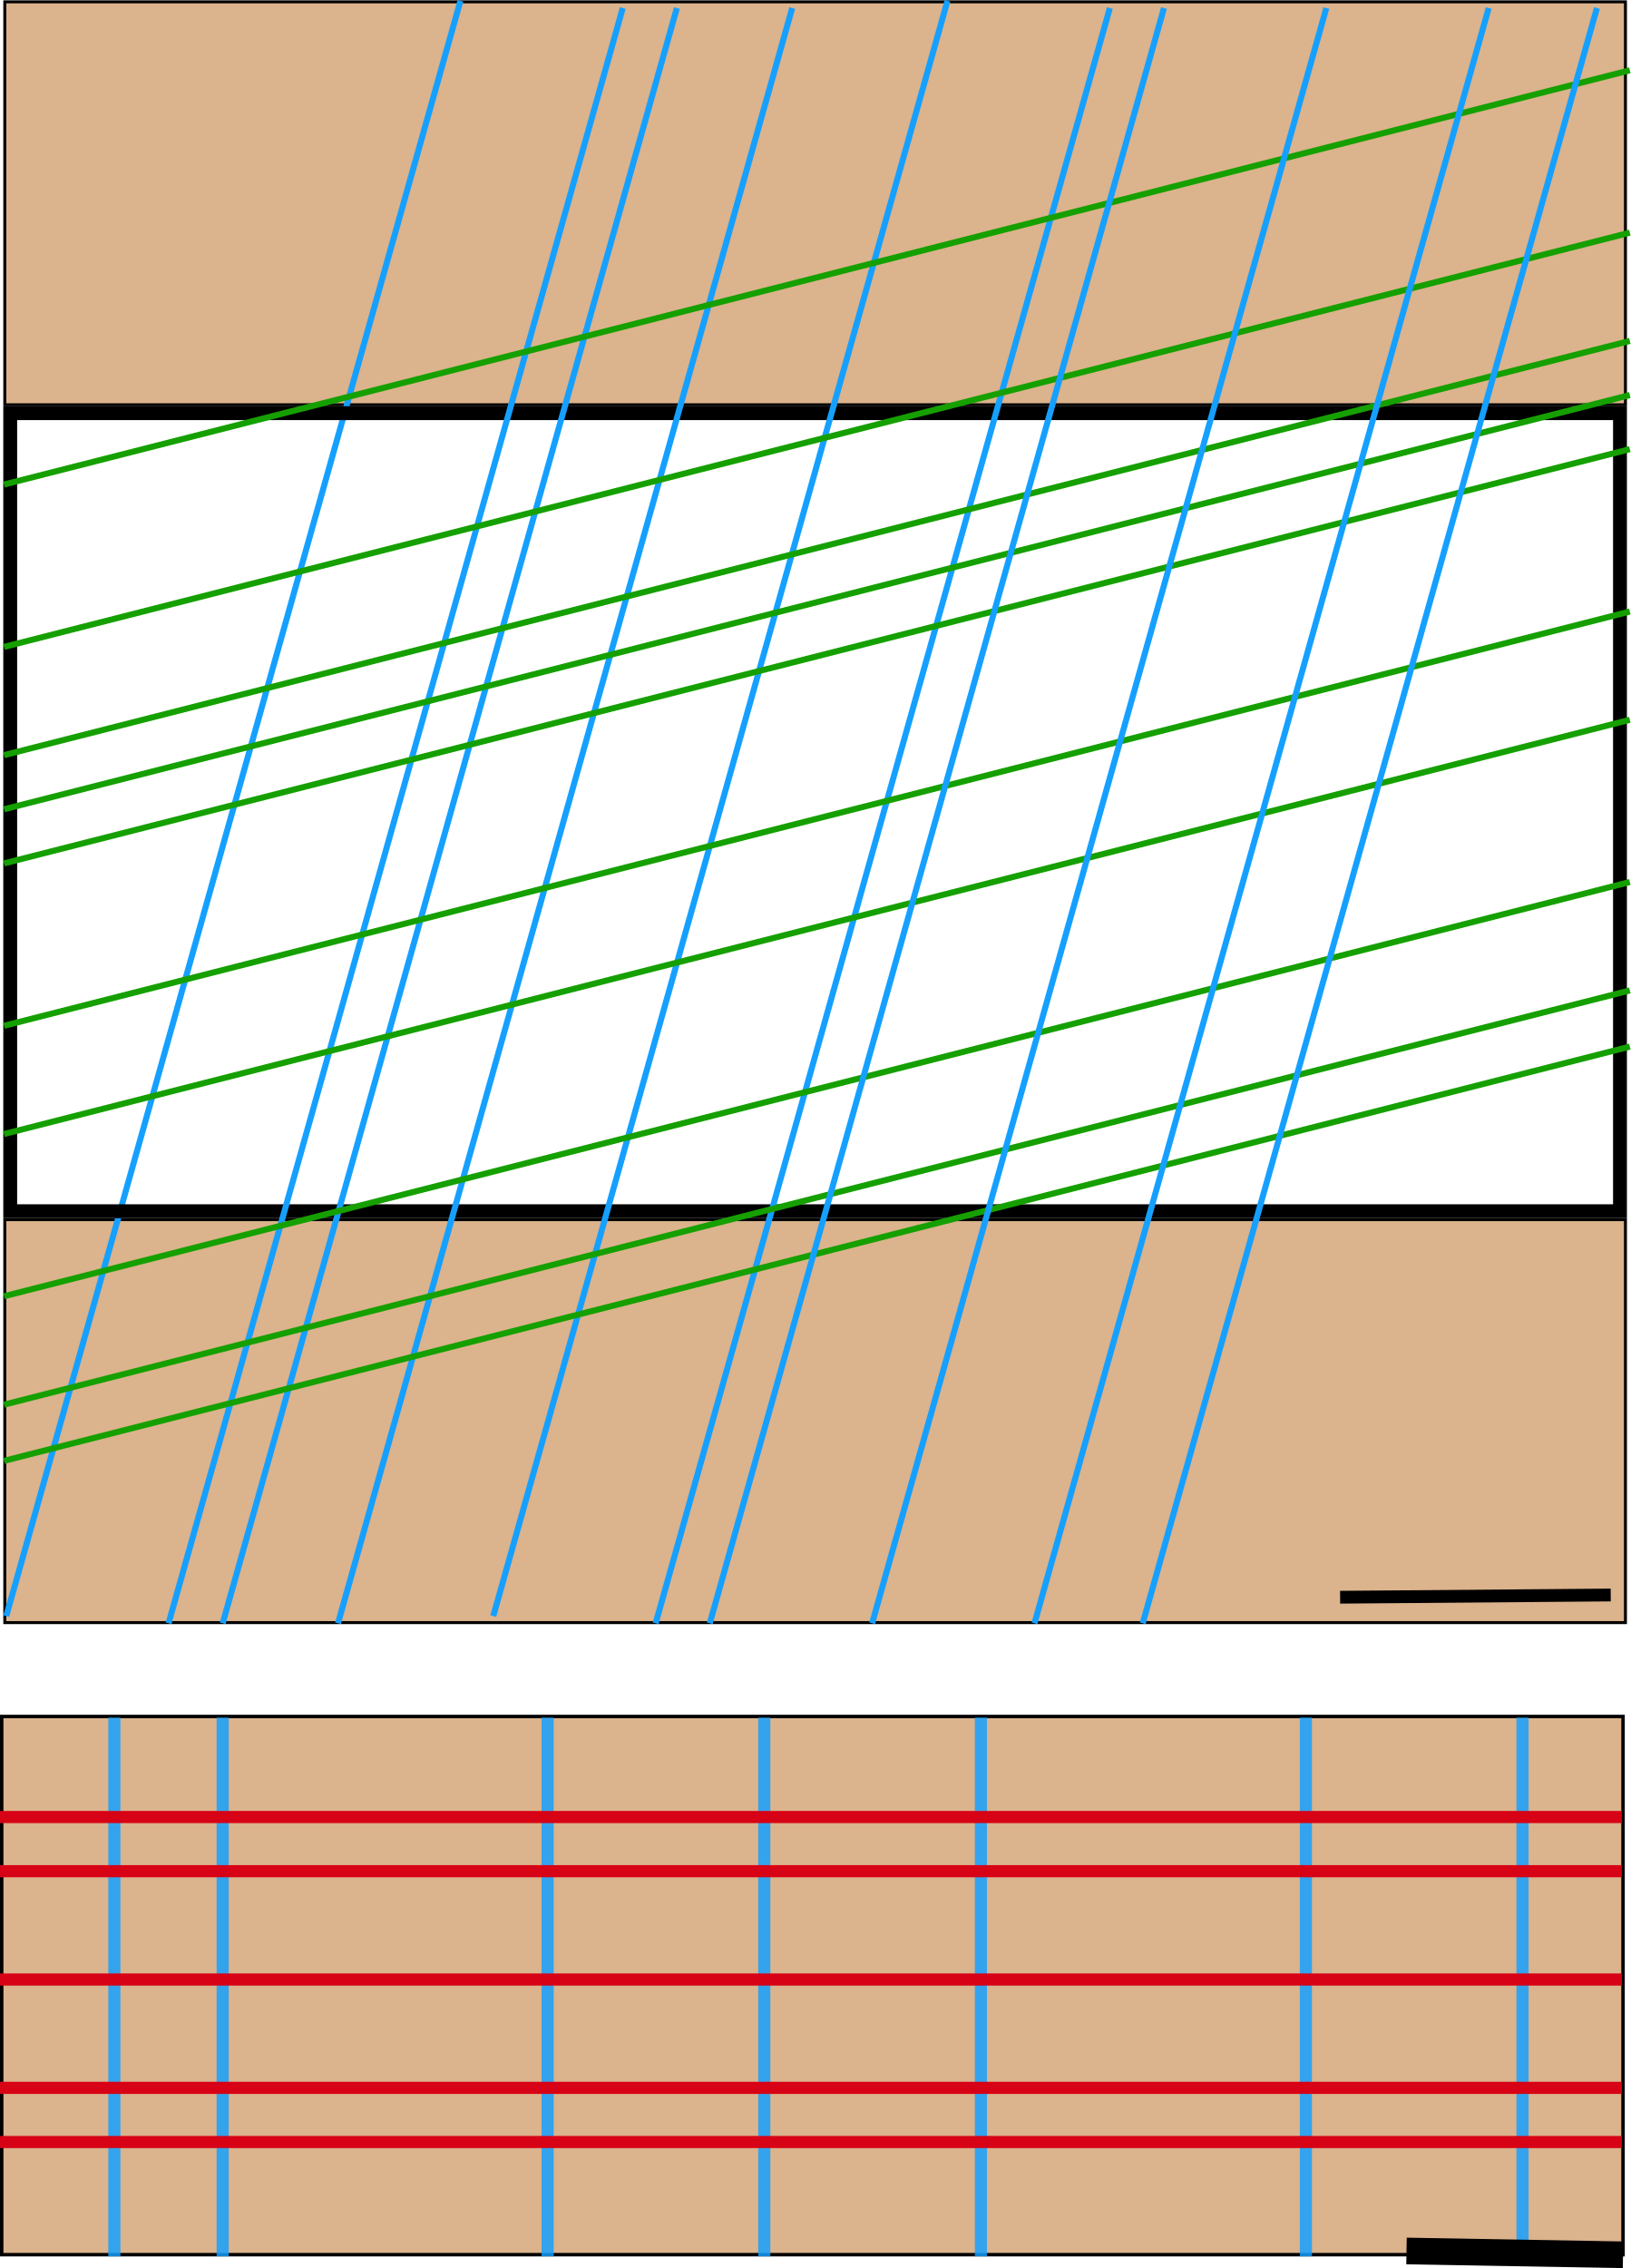
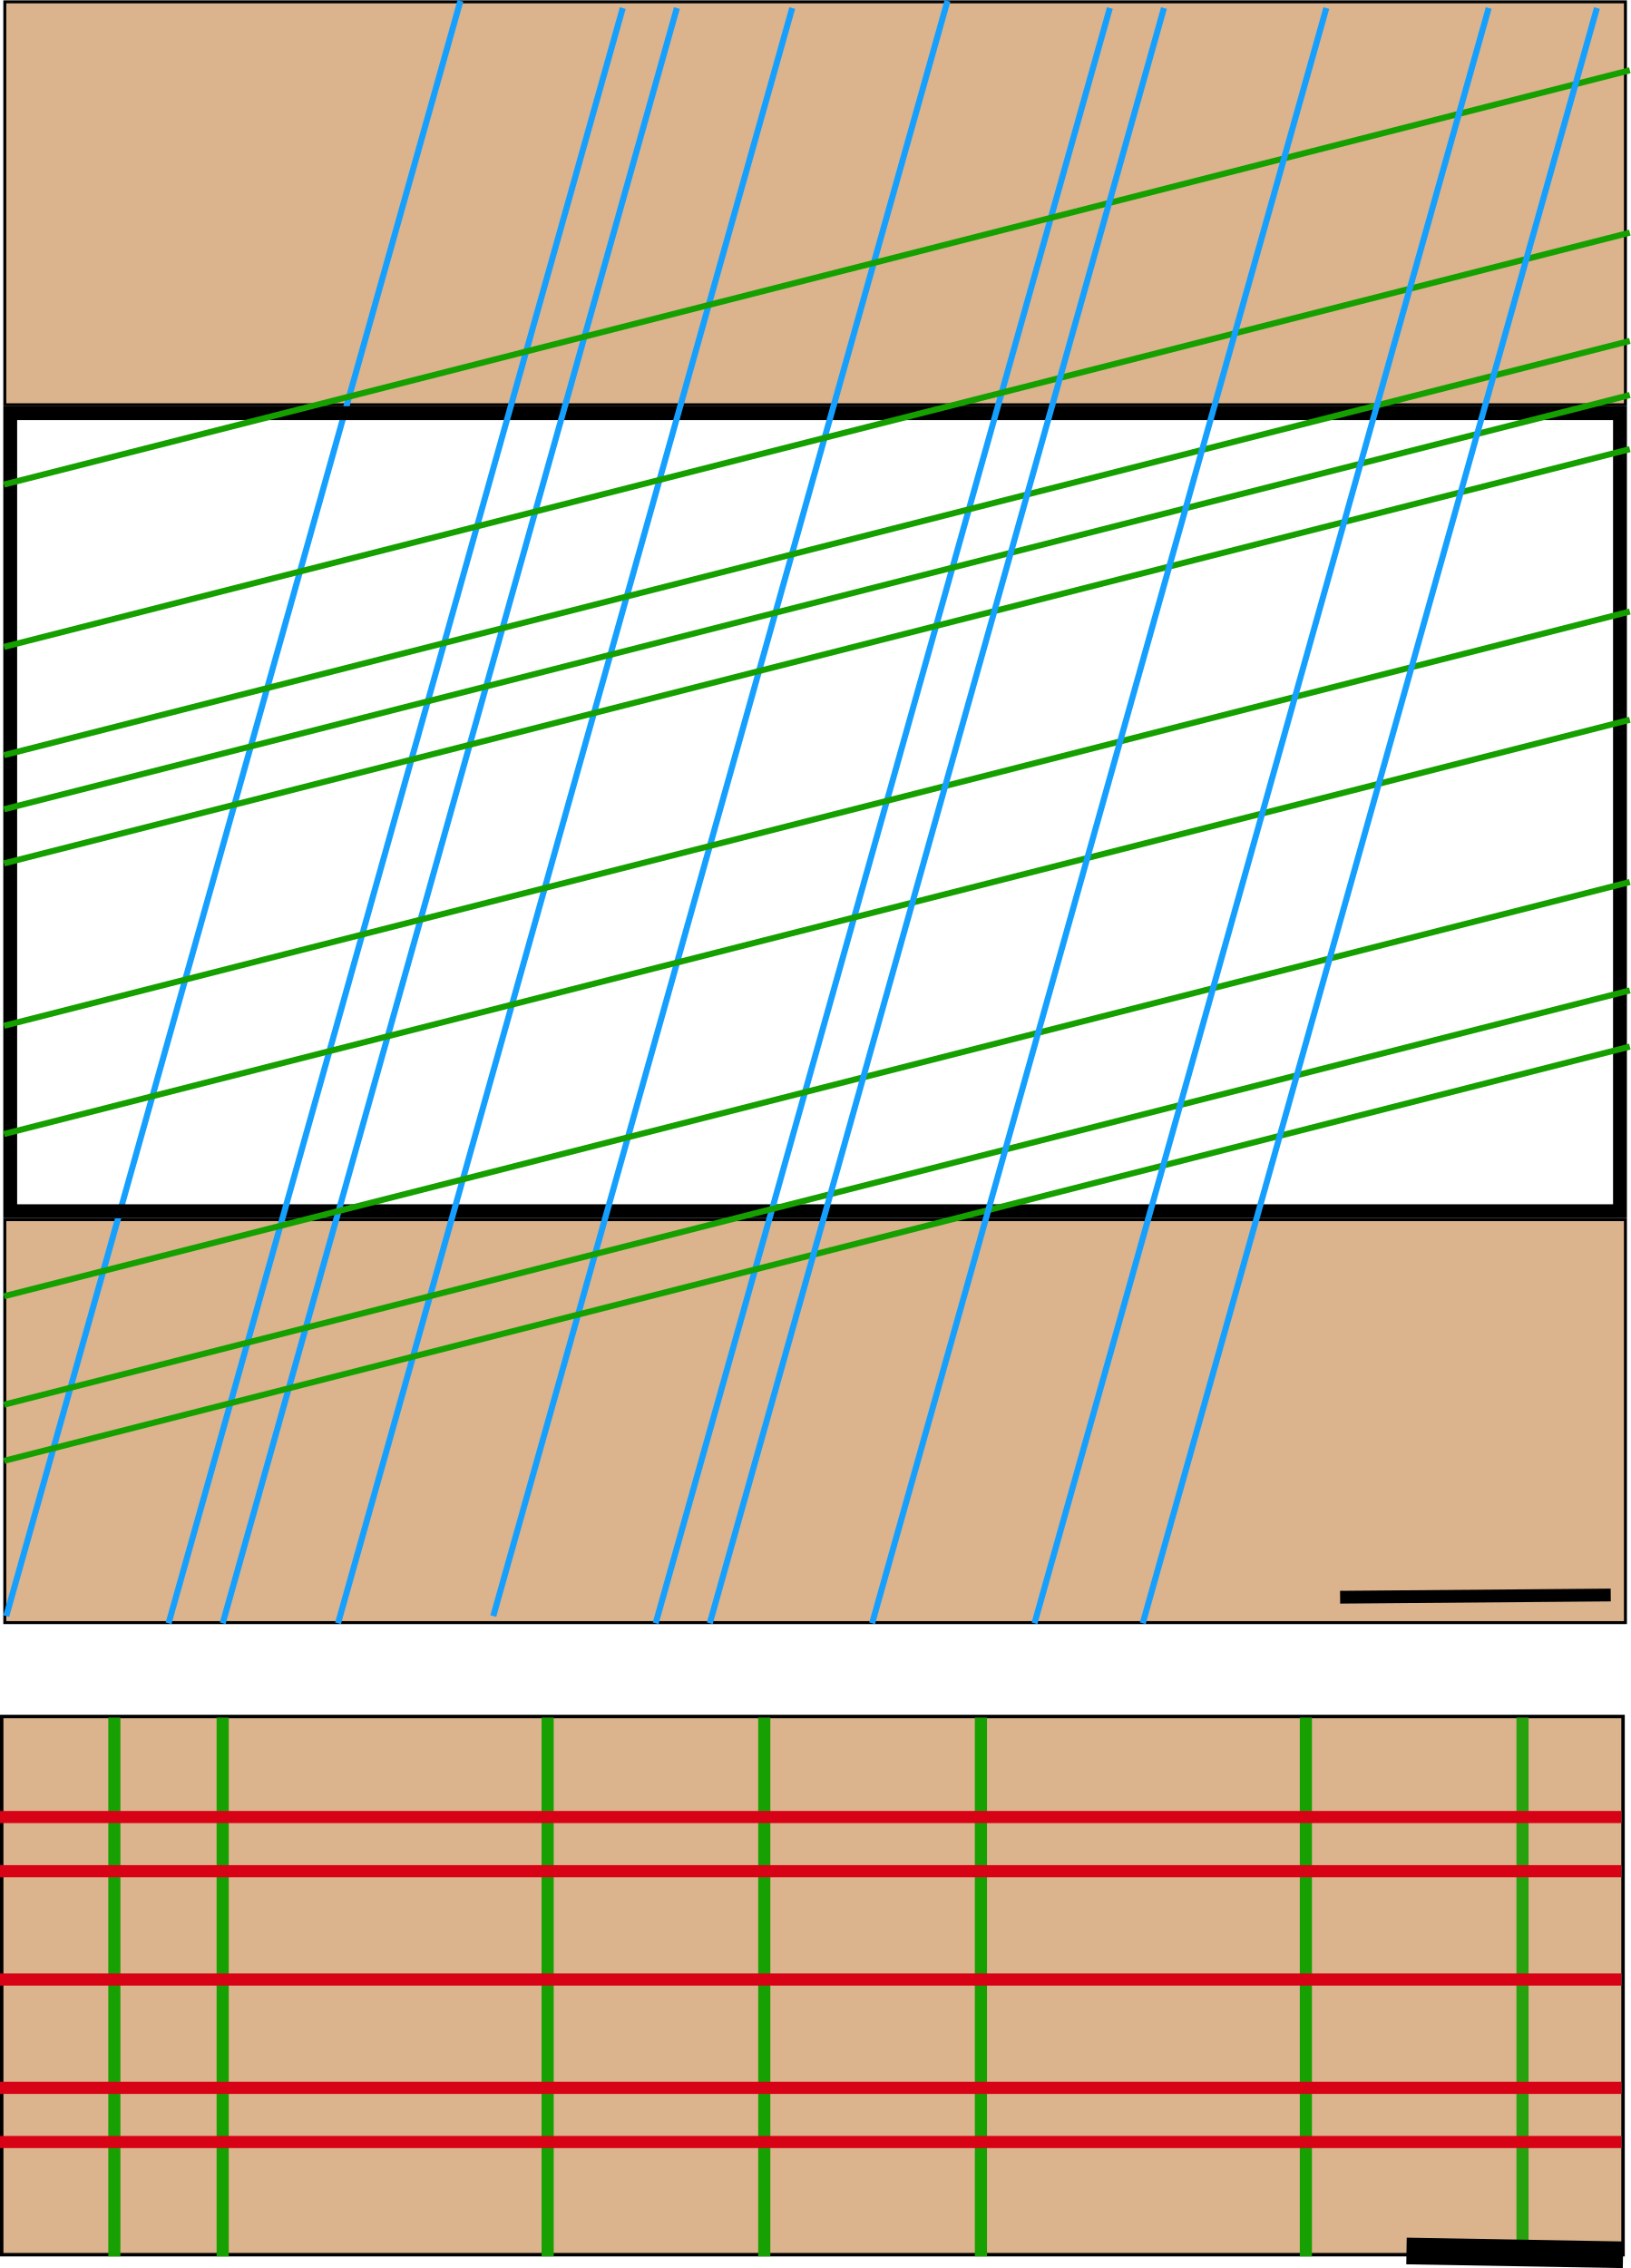
<svg xmlns="http://www.w3.org/2000/svg" width="15.053mm" height="20.936mm" viewBox="0 0 15.053 20.936" version="1.1" id="svg8">
  <defs id="defs2" />
  <g id="layer1" transform="translate(15.13782,-274.1502)">
    <g id="g1655" transform="translate(-34.19514,17.73025)">
      <rect y="272.265" x="19.073" height="4.968" width="14.968" id="rect828-7" style="opacity:1;fill:#dbb38c;fill-opacity:1;stroke:#000000;stroke-width:0.032;stroke-miterlimit:4;stroke-dasharray:none;stroke-dashoffset:0;stroke-opacity:1" />
-       <path id="path1366" d="m 20.113,277.249 v -4.974" style="fill:none;stroke:#15a0ff;stroke-width:0.112;stroke-linecap:butt;stroke-linejoin:miter;stroke-miterlimit:4;stroke-dasharray:none;stroke-opacity:0.839" />
-       <path id="path1366-8" d="m 21.113,277.249 v -4.974" style="fill:none;stroke:#15a0ff;stroke-width:0.112;stroke-linecap:butt;stroke-linejoin:miter;stroke-miterlimit:4;stroke-dasharray:none;stroke-opacity:0.839" />
-       <path id="path1366-8-9" d="m 24.113,277.249 v -4.974" style="fill:none;stroke:#15a0ff;stroke-width:0.112;stroke-linecap:butt;stroke-linejoin:miter;stroke-miterlimit:4;stroke-dasharray:none;stroke-opacity:0.839" />
-       <path id="path1366-8-9-7" d="m 26.113,277.249 v -4.974" style="fill:none;stroke:#15a0ff;stroke-width:0.112;stroke-linecap:butt;stroke-linejoin:miter;stroke-miterlimit:4;stroke-dasharray:none;stroke-opacity:0.839" />
-       <path id="path1366-8-9-7-3" d="m 28.113,277.249 v -4.974" style="fill:none;stroke:#15a0ff;stroke-width:0.112;stroke-linecap:butt;stroke-linejoin:miter;stroke-miterlimit:4;stroke-dasharray:none;stroke-opacity:0.839" />
-       <path id="path1366-8-9-7-3-6" d="m 31.113,277.249 v -4.974" style="fill:none;stroke:#15a0ff;stroke-width:0.112;stroke-linecap:butt;stroke-linejoin:miter;stroke-miterlimit:4;stroke-dasharray:none;stroke-opacity:0.839" />
-       <path id="path1366-8-9-7-3-6-1" d="m 33.113,277.249 v -4.974" style="fill:none;stroke:#15a0ff;stroke-width:0.112;stroke-linecap:butt;stroke-linejoin:miter;stroke-miterlimit:4;stroke-dasharray:none;stroke-opacity:0.839" />
+       <path id="path1366" d="m 20.113,277.249 v -4.974" style="fill:none;stroke:#15a000;stroke-width:0.112;stroke-linecap:butt;stroke-linejoin:miter;stroke-miterlimit:4;stroke-dasharray:none;stroke-opacity:0.988" />
+       <path id="path1366-8" d="m 21.113,277.249 v -4.974" style="fill:none;stroke:#17a002;stroke-width:0.112;stroke-linecap:butt;stroke-linejoin:miter;stroke-miterlimit:4;stroke-dasharray:none;stroke-opacity:1" />
+       <path id="path1366-8-9" d="m 24.113,277.249 v -4.974" style="fill:none;stroke:#17a002;stroke-width:0.112;stroke-linecap:butt;stroke-linejoin:miter;stroke-miterlimit:4;stroke-dasharray:none;stroke-opacity:1" />
+       <path id="path1366-8-9-7" d="m 26.113,277.249 v -4.974" style="fill:none;stroke:#17a002;stroke-width:0.112;stroke-linecap:butt;stroke-linejoin:miter;stroke-miterlimit:4;stroke-dasharray:none;stroke-opacity:1" />
+       <path id="path1366-8-9-7-3" d="m 28.113,277.249 v -4.974" style="fill:none;stroke:#17a002;stroke-width:0.112;stroke-linecap:butt;stroke-linejoin:miter;stroke-miterlimit:4;stroke-dasharray:none;stroke-opacity:1" />
+       <path id="path1366-8-9-7-3-6" d="m 31.113,277.249 v -4.974" style="fill:none;stroke:#17a002;stroke-width:0.112;stroke-linecap:butt;stroke-linejoin:miter;stroke-miterlimit:4;stroke-dasharray:none;stroke-opacity:1" />
+       <path id="path1366-8-9-7-3-6-1" d="m 33.113,277.249 v -4.974" style="fill:none;stroke:#27a20e;stroke-width:0.112;stroke-linecap:butt;stroke-linejoin:miter;stroke-miterlimit:4;stroke-dasharray:none;stroke-opacity:1" />
      <path id="path1405-3" d="M 19.057,276.193 H 34.025" style="fill:none;stroke:#d70215;stroke-width:0.112;stroke-linecap:butt;stroke-linejoin:miter;stroke-miterlimit:4;stroke-dasharray:none;stroke-opacity:1" />
      <path id="path1405-3-6" d="M 19.057,275.693 H 34.025" style="fill:none;stroke:#d70215;stroke-width:0.112;stroke-linecap:butt;stroke-linejoin:miter;stroke-miterlimit:4;stroke-dasharray:none;stroke-opacity:1" />
      <path id="path1405-3-6-7" d="M 19.057,274.693 H 34.025" style="fill:none;stroke:#d70215;stroke-width:0.112;stroke-linecap:butt;stroke-linejoin:miter;stroke-miterlimit:4;stroke-dasharray:none;stroke-opacity:1" />
      <path id="path1405-3-6-7-5" d="M 19.057,273.693 H 34.025" style="fill:none;stroke:#d70215;stroke-width:0.112;stroke-linecap:butt;stroke-linejoin:miter;stroke-miterlimit:4;stroke-dasharray:none;stroke-opacity:1" />
      <path id="path1405-3-6-7-5-3" d="M 19.057,273.193 H 34.025" style="fill:none;stroke:#d70215;stroke-width:0.112;stroke-linecap:butt;stroke-linejoin:miter;stroke-miterlimit:4;stroke-dasharray:none;stroke-opacity:1" />
      <path id="path1482" d="m 32.042,277.199 1.999,0.035" style="fill:none;stroke:#000000;stroke-width:0.246px;stroke-linecap:butt;stroke-linejoin:miter;stroke-opacity:1" />
      <flowRoot transform="matrix(0.1052752,0,0,0.1052752,40.38196,268.7812)" style="font-style:normal;font-weight:normal;font-size:40px;line-height:1.25;font-family:sans-serif;letter-spacing:0px;word-spacing:0px;fill:#000000;fill-opacity:1;stroke:none" id="flowRoot1277" xml:space="preserve">
        <flowRegion id="flowRegion1279">
          <rect y="41.937" x="-77.782" height="108.718" width="74.953" id="rect1281" />
        </flowRegion>
        <flowPara style="font-size:10.667px" id="flowPara1283">2m</flowPara>
      </flowRoot>
    </g>
    <g id="g1635" transform="matrix(0.4996355,0,0,0.4996355,2.465668,139.851)">
      <rect y="268.828" x="-35.144" height="7.445" width="29.945" id="rect828-7-56" style="opacity:1;fill:#dbb38c;fill-opacity:1;stroke:#000000;stroke-width:0.055;stroke-miterlimit:4;stroke-dasharray:none;stroke-dashoffset:0;stroke-opacity:1" />
      <rect y="291.328" x="-35.144" height="7.445" width="29.945" id="rect828-7-5" style="opacity:1;fill:#dbb38c;fill-opacity:1;stroke:#000000;stroke-width:0.055;stroke-miterlimit:4;stroke-dasharray:none;stroke-dashoffset:0;stroke-opacity:1" />
      <path id="path815" d="m -35.117,298.652 8.392,-29.842" style="fill:none;stroke:#15a0ff;stroke-width:0.112;stroke-linecap:butt;stroke-linejoin:miter;stroke-miterlimit:4;stroke-dasharray:none;stroke-opacity:1" />
      <rect y="276.428" x="-35.044" height="14.744" width="29.744" id="rect855" style="opacity:1;fill:none;fill-opacity:1;stroke:#000000;stroke-width:0.256;stroke-miterlimit:4;stroke-dasharray:none;stroke-dashoffset:0;stroke-opacity:1" />
      <path id="path815-2" d="m -32.118,298.785 8.392,-29.842" style="fill:none;stroke:#15a0ff;stroke-width:0.112;stroke-linecap:butt;stroke-linejoin:miter;stroke-miterlimit:4;stroke-dasharray:none;stroke-opacity:1" />
      <path id="path815-2-9" d="m -31.118,298.785 8.392,-29.842" style="fill:none;stroke:#15a0ff;stroke-width:0.112;stroke-linecap:butt;stroke-linejoin:miter;stroke-miterlimit:4;stroke-dasharray:none;stroke-opacity:1" />
      <path id="path815-2-9-1" d="m -28.987,298.785 8.392,-29.842" style="fill:none;stroke:#15a0ff;stroke-width:0.112;stroke-linecap:butt;stroke-linejoin:miter;stroke-miterlimit:4;stroke-dasharray:none;stroke-opacity:1" />
      <path id="path815-27" d="m -26.118,298.652 8.392,-29.842" style="fill:none;stroke:#15a0ff;stroke-width:0.112;stroke-linecap:butt;stroke-linejoin:miter;stroke-miterlimit:4;stroke-dasharray:none;stroke-opacity:1" />
      <path id="path815-2-9-1-0" d="m -23.118,298.785 8.392,-29.842" style="fill:none;stroke:#15a0ff;stroke-width:0.112;stroke-linecap:butt;stroke-linejoin:miter;stroke-miterlimit:4;stroke-dasharray:none;stroke-opacity:1" />
      <path id="path815-2-9-1-0-9-3" d="m -35.158,295.784 30.04,-7.653" style="fill:none;stroke:#15a000;stroke-width:0.112;stroke-linecap:butt;stroke-linejoin:miter;stroke-miterlimit:4;stroke-dasharray:none;stroke-opacity:1" />
      <path id="path815-2-9-1-0-9-3-6" d="m -35.158,294.746 30.04,-7.653" style="fill:none;stroke:#15a000;stroke-width:0.112;stroke-linecap:butt;stroke-linejoin:miter;stroke-miterlimit:4;stroke-dasharray:none;stroke-opacity:1" />
      <path id="path815-2-9-1-0-9-3-6-0" d="m -35.158,292.743 30.04,-7.653" style="fill:none;stroke:#15a000;stroke-width:0.112;stroke-linecap:butt;stroke-linejoin:miter;stroke-miterlimit:4;stroke-dasharray:none;stroke-opacity:1" />
      <path id="path815-2-9-1-0-9-3-6-0-6" d="m -35.158,289.746 30.04,-7.653" style="fill:none;stroke:#15a000;stroke-width:0.112;stroke-linecap:butt;stroke-linejoin:miter;stroke-miterlimit:4;stroke-dasharray:none;stroke-opacity:1" />
      <path id="path815-2-9-1-0-9-3-6-0-6-2" d="m -35.158,287.746 30.04,-7.653" style="fill:none;stroke:#15a000;stroke-width:0.112;stroke-linecap:butt;stroke-linejoin:miter;stroke-miterlimit:4;stroke-dasharray:none;stroke-opacity:1" />
      <path id="path815-2-9-1-0-9-3-6-0-6-2-6" d="m -35.158,284.746 30.04,-7.653" style="fill:none;stroke:#15a000;stroke-width:0.112;stroke-linecap:butt;stroke-linejoin:miter;stroke-miterlimit:4;stroke-dasharray:none;stroke-opacity:1" />
      <path id="path815-2-9-1-0-9-3-6-0-6-2-6-1" d="m -35.158,282.746 30.04,-7.653" style="fill:none;stroke:#15a000;stroke-width:0.112;stroke-linecap:butt;stroke-linejoin:miter;stroke-miterlimit:4;stroke-dasharray:none;stroke-opacity:1" />
      <path id="path815-2-9-1-0-9-3-6-0-6-2-6-1-8" d="m -35.158,283.746 30.04,-7.653" style="fill:none;stroke:#15a000;stroke-width:0.112;stroke-linecap:butt;stroke-linejoin:miter;stroke-miterlimit:4;stroke-dasharray:none;stroke-opacity:1" />
      <path id="path815-2-9-1-0-9-3-6-0-6-2-6-1-7" d="m -35.158,280.746 30.04,-7.653" style="fill:none;stroke:#15a000;stroke-width:0.112;stroke-linecap:butt;stroke-linejoin:miter;stroke-miterlimit:4;stroke-dasharray:none;stroke-opacity:1" />
      <path id="path815-2-9-1-0-9-3-6-0-6-2-6-1-7-9" d="m -35.158,277.746 30.04,-7.653" style="fill:none;stroke:#15a000;stroke-width:0.112;stroke-linecap:butt;stroke-linejoin:miter;stroke-miterlimit:4;stroke-dasharray:none;stroke-opacity:1" />
      <path id="path815-2-9-1-0-2" d="m -22.118,298.785 8.392,-29.842" style="fill:none;stroke:#15a0ff;stroke-width:0.112;stroke-linecap:butt;stroke-linejoin:miter;stroke-miterlimit:4;stroke-dasharray:none;stroke-opacity:1" />
      <path id="path815-2-9-1-0-2-0" d="m -19.118,298.785 8.392,-29.842" style="fill:none;stroke:#15a0ff;stroke-width:0.112;stroke-linecap:butt;stroke-linejoin:miter;stroke-miterlimit:4;stroke-dasharray:none;stroke-opacity:1" />
      <path id="path815-2-9-1-0-2-3" d="m -16.118,298.785 8.392,-29.842" style="fill:none;stroke:#15a0ff;stroke-width:0.112;stroke-linecap:butt;stroke-linejoin:miter;stroke-miterlimit:4;stroke-dasharray:none;stroke-opacity:1" />
      <path id="path815-2-9-1-0-2-3-7" d="m -14.118,298.785 8.392,-29.842" style="fill:none;stroke:#15a0ff;stroke-width:0.112;stroke-linecap:butt;stroke-linejoin:miter;stroke-miterlimit:4;stroke-dasharray:none;stroke-opacity:1" />
      <path id="path1275" d="m -10.471,298.304 5,-0.041" style="fill:none;stroke:#000000;stroke-width:0.236px;stroke-linecap:butt;stroke-linejoin:miter;stroke-opacity:1" />
      <flowRoot transform="matrix(0.2645833,0,0,0.2645833,10.2957,277.4004)" style="font-style:normal;font-weight:normal;font-size:40px;line-height:1.25;font-family:sans-serif;letter-spacing:0px;word-spacing:0px;fill:#000000;fill-opacity:1;stroke:none" id="flowRoot1277-2" xml:space="preserve">
        <flowRegion id="flowRegion1279-9">
          <rect y="41.937" x="-77.782" height="108.718" width="74.953" id="rect1281-1" />
        </flowRegion>
        <flowPara style="font-size:10.667px" id="flowPara1283-2">5m</flowPara>
      </flowRoot>
    </g>
    <flowRoot xml:space="preserve" id="flowRoot1657" style="font-style:normal;font-weight:normal;font-size:40px;line-height:1.25;font-family:sans-serif;letter-spacing:0px;word-spacing:0px;fill:#000000;fill-opacity:1;stroke:none" transform="matrix(0.2645833,0,0,0.2645833,17.44342,299.9319)">
      <flowRegion id="flowRegion1659">
        <rect id="rect1661" width="36.75" height="72" x="-123" y="-123.951" />
      </flowRegion>
      <flowPara id="flowPara1663" style="font-size:10.667px">A</flowPara>
    </flowRoot>
    <flowRoot xml:space="preserve" id="flowRoot1657-7" style="font-style:normal;font-weight:normal;font-size:40px;line-height:1.25;font-family:sans-serif;letter-spacing:0px;word-spacing:0px;fill:#000000;fill-opacity:1;stroke:none" transform="matrix(0.2645833,0,0,0.2645833,17.28788,315.5073)">
      <flowRegion id="flowRegion1659-0">
        <rect id="rect1661-9" width="36.75" height="72" x="-123" y="-123.951" />
      </flowRegion>
      <flowPara id="flowPara1663-3" style="font-size:10.667px">B</flowPara>
    </flowRoot>
  </g>
</svg>
